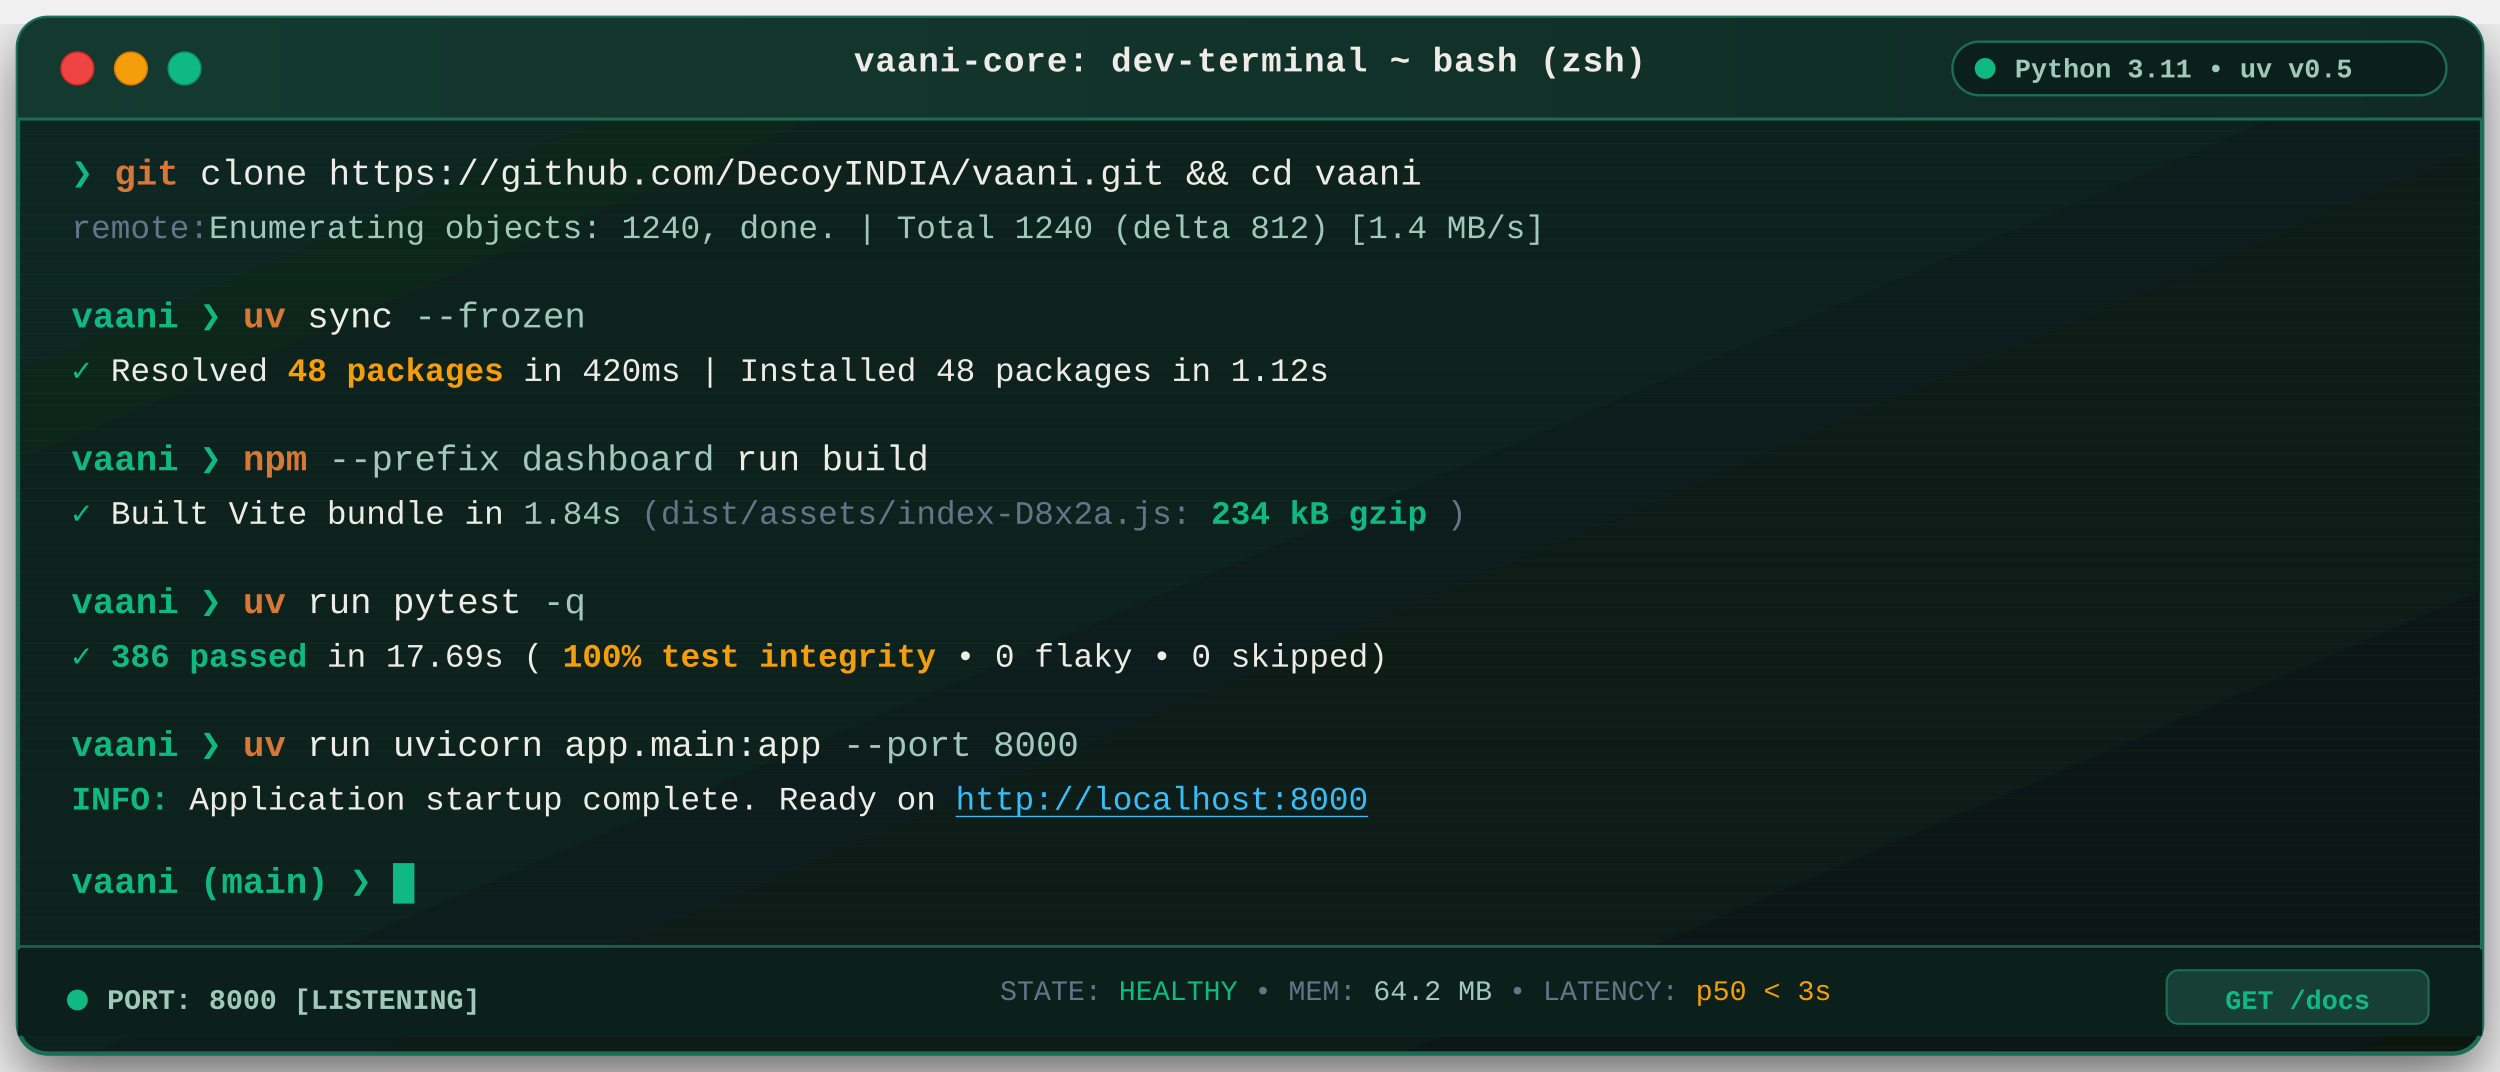
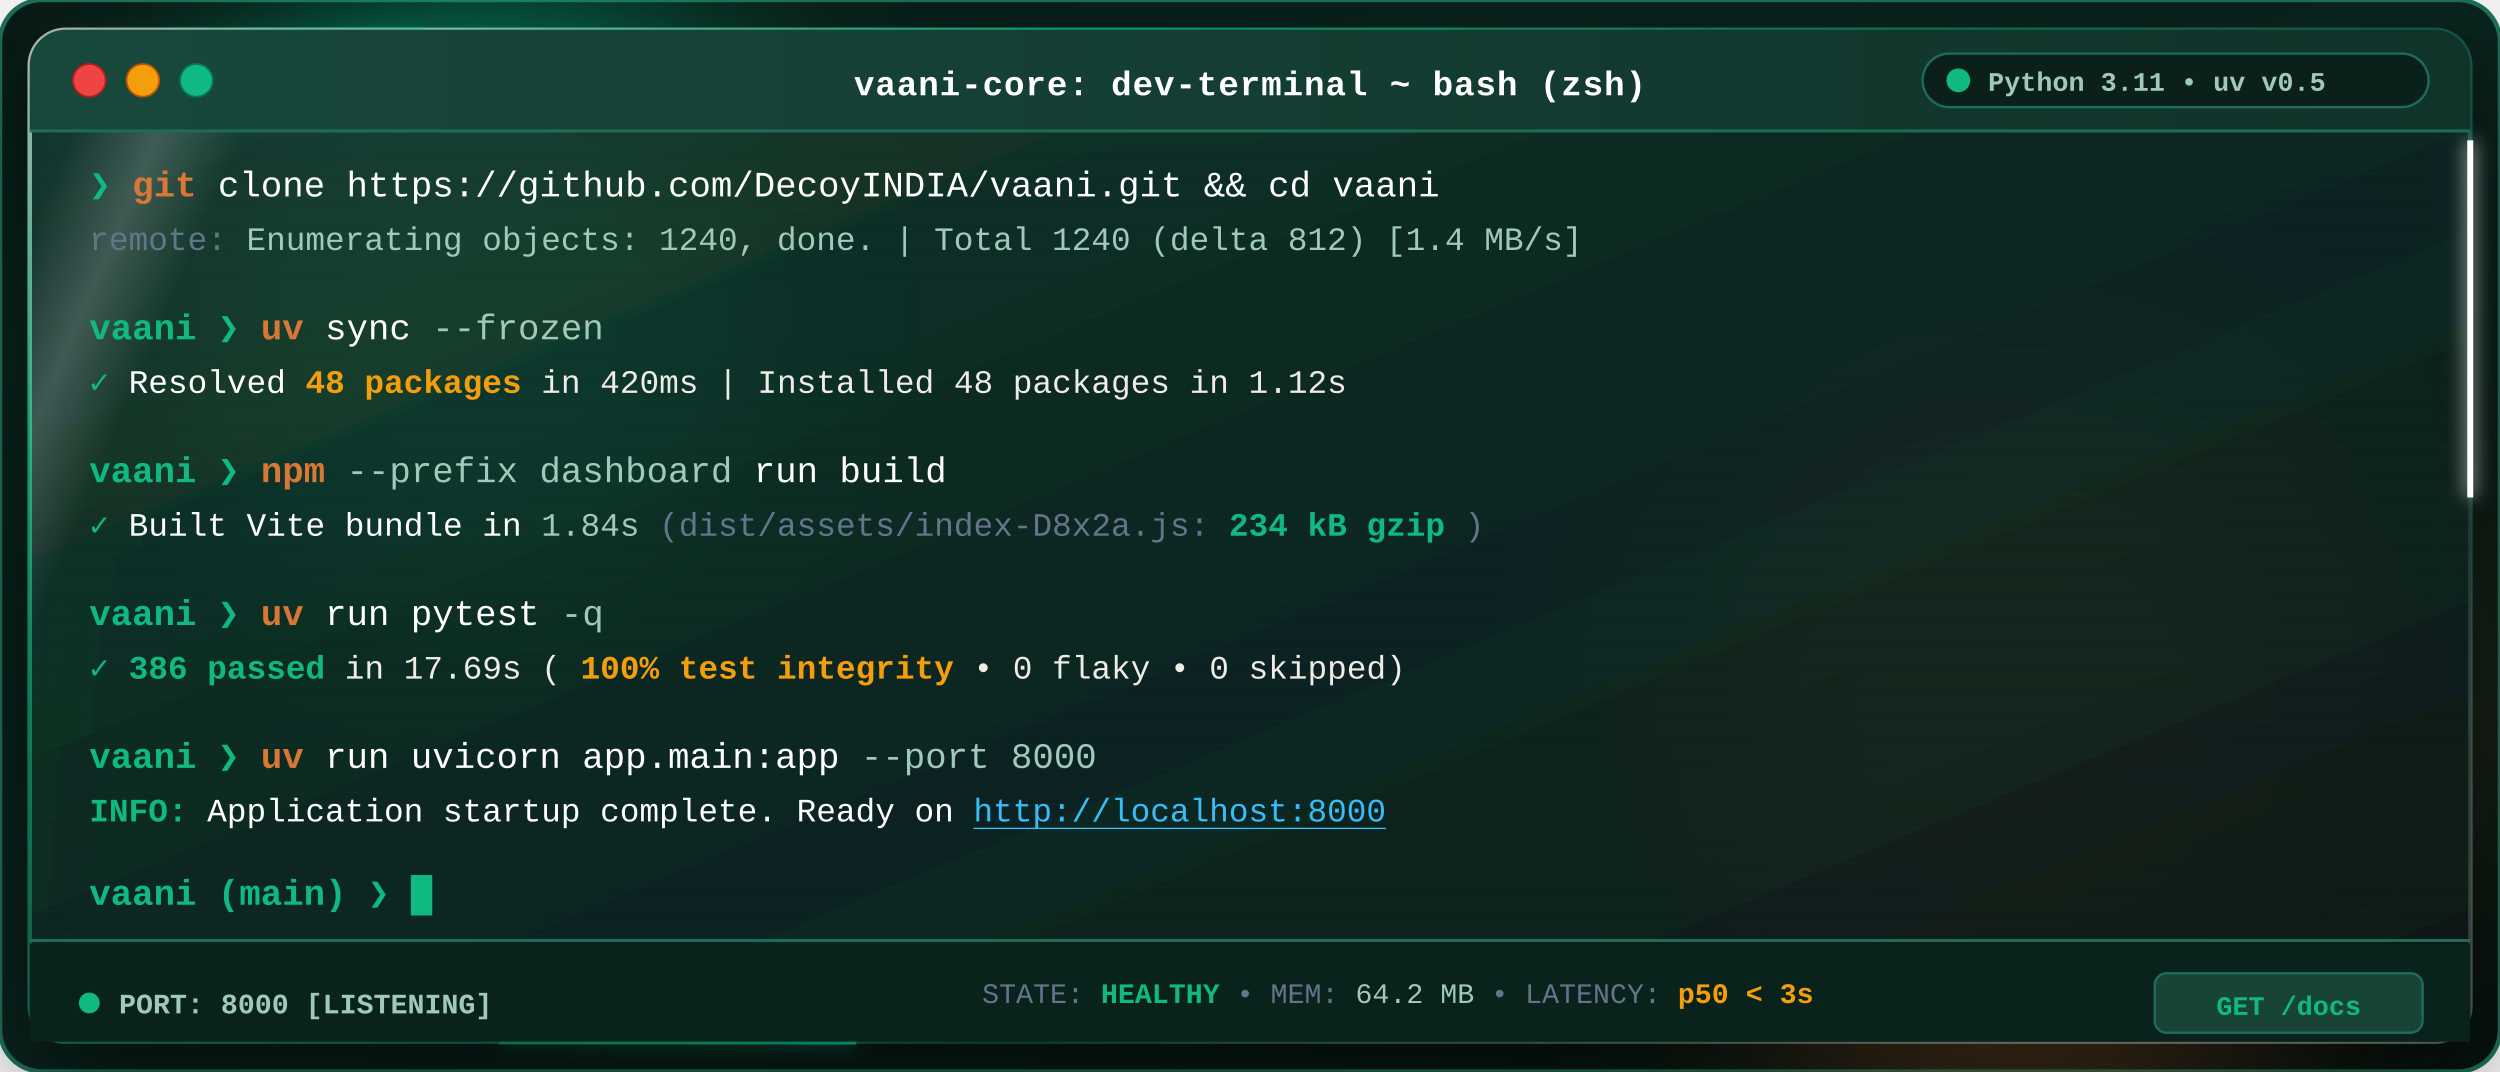
- <svg xmlns="http://www.w3.org/2000/svg" viewBox="0 0 840 360" width="100%" height="auto" role="img" aria-label="Vaani CLI Workflow and Developer Setup">
+ <svg xmlns="http://www.w3.org/2000/svg" viewBox="0 0 840 360" width="100%" height="auto" role="img" aria-label="Vaani Liquid Glass CLI Workflow and Developer Setup">
  <defs>
-     <linearGradient id="termBg" x1="0%" y1="0%" x2="100%" y2="100%">
-       <stop offset="0%" stop-color="#0E2822" />
-       <stop offset="60%" stop-color="#0B1E19" />
-       <stop offset="100%" stop-color="#071411" />
-     </linearGradient>
-     <linearGradient id="headerGrad" x1="0%" y1="0%" x2="100%" y2="0%">
-       <stop offset="0%" stop-color="#143A30" />
-       <stop offset="100%" stop-color="#0F2B24" />
-     </linearGradient>
-     <filter id="winShadow" x="-5%" y="-5%" width="110%" height="110%">
-       <feDropShadow dx="0" dy="8" stdDeviation="12" flood-color="#000000" flood-opacity="0.6" />
+     <linearGradient id="termCanvas" x1="0%" y1="0%" x2="100%" y2="100%">
+       <stop offset="0%" stop-color="#081A15" />
+       <stop offset="50%" stop-color="#0A221C" />
+       <stop offset="100%" stop-color="#05120E" />
+     </linearGradient>
+     <linearGradient id="termGlassGrad" x1="0%" y1="0%" x2="100%" y2="100%">
+       <stop offset="0%" stop-color="#143D32" stop-opacity="0.82" />
+       <stop offset="60%" stop-color="#0D2721" stop-opacity="0.9" />
+       <stop offset="100%" stop-color="#071713" stop-opacity="0.97" />
+     </linearGradient>
+     <linearGradient id="termSpecularRim" x1="0%" y1="0%" x2="100%" y2="100%">
+       <stop offset="0%" stop-color="#FFFFFF" stop-opacity="0.65" />
+       <stop offset="20%" stop-color="#10B981" stop-opacity="0.8" />
+       <stop offset="70%" stop-color="#1D6D56" stop-opacity="0.3" />
+       <stop offset="100%" stop-color="#FFFFFF" stop-opacity="0.15" />
+     </linearGradient>
+     <linearGradient id="laserBeamClip" x1="0%" y1="0%" x2="100%" y2="0%">
+       <stop offset="0%" stop-color="#10B981" stop-opacity="0" />
+       <stop offset="60%" stop-color="#10B981" stop-opacity="0.9" />
+       <stop offset="90%" stop-color="#34D399" stop-opacity="1" />
+       <stop offset="100%" stop-color="#FFFFFF" stop-opacity="1" />
+     </linearGradient>
+     <linearGradient id="termSheen" x1="0%" y1="0%" x2="100%" y2="100%">
+       <stop offset="0%" stop-color="#FFFFFF" stop-opacity="0" />
+       <stop offset="42%" stop-color="#FFFFFF" stop-opacity="0" />
+       <stop offset="50%" stop-color="#FFFFFF" stop-opacity="0.18" />
+       <stop offset="58%" stop-color="#FFFFFF" stop-opacity="0" />
+       <stop offset="100%" stop-color="#FFFFFF" stop-opacity="0" />
+     </linearGradient>
+     <linearGradient id="termHeaderGrad" x1="0%" y1="0%" x2="100%" y2="0%">
+       <stop offset="0%" stop-color="#18483C" />
+       <stop offset="100%" stop-color="#10332A" />
+     </linearGradient>
+     <filter id="neonGlow" x="-30%" y="-30%" width="160%" height="160%">
+       <feGaussianBlur stdDeviation="3" result="blur" />
+       <feMerge>
+         <feMergeNode in="blur" />
+         <feMergeNode in="SourceGraphic" />
+       </feMerge>
    </filter>
-     <filter id="cursorGlow" x="-50%" y="-50%" width="200%" height="200%">
-       <feGaussianBlur stdDeviation="2" result="blur" />
-       <feComposite in="SourceGraphic" in2="blur" operator="over" />
+     <filter id="auroraGlow" x="-50%" y="-50%" width="200%" height="200%">
+       <feGaussianBlur stdDeviation="35" />
    </filter>
-     <pattern id="scanlines" width="100" height="4" patternUnits="userSpaceOnUse">
-       <line x1="0" y1="0" x2="100" y2="0" stroke="#1D6D56" stroke-width="0.3" stroke-opacity="0.15" />
+     <filter id="glassShadow" x="-10%" y="-10%" width="120%" height="120%">
+       <feDropShadow dx="0" dy="12" stdDeviation="16" flood-color="#000000" flood-opacity="0.65" />
+     </filter>
+     <pattern id="termScan" width="100" height="4" patternUnits="userSpaceOnUse">
+       <line x1="0" y1="0" x2="100" y2="0" stroke="#1D6D56" stroke-width="0.3" stroke-opacity="0.18" />
    </pattern>
  </defs>
  <style>
    
    .font-mono { font-family: ui-monospace, SFMono-Regular, "SF Mono", Menlo, Consolas, "Liberation Mono", monospace; }
    .font-sans { font-family: -apple-system, BlinkMacSystemFont, "Segoe UI", Roboto, "Helvetica Neue", Arial, sans-serif; }

-     /* Blinking Cursor */
-     .cursor-blink {
-       animation: blink 0.8s steps(2, start) infinite;
-     }
-     @keyframes blink {
-       0%, 100% { opacity: 1; }
+     /* Living Aurora Ambient Glows */
+     .aurora-cli-1 {
+       animation: auroraCli1 10s cubic-bezier(0.16, 1, 0.3, 1) infinite alternate;
+     }
+     @keyframes auroraCli1 {
+       0% { transform: translate(140px, 90px) scale(1); opacity: 0.35; }
+       100% { transform: translate(280px, 140px) scale(1.3); opacity: 0.55; }
+     }
+ 
+     .aurora-cli-2 {
+       animation: auroraCli2 12s cubic-bezier(0.16, 1, 0.3, 1) infinite alternate;
+     }
+     @keyframes auroraCli2 {
+       0% { transform: translate(680px, 240px) scale(1.1); opacity: 0.3; }
+       100% { transform: translate(520px, 180px) scale(1.25); opacity: 0.5; }
+     }
+ 
+     /* Perimeter Border Laser Beam Tracer (React-Bits) */
+     .cli-laser-tracer {
+       stroke-dasharray: 120 720;
+       animation: traceCliWindow 9s linear infinite;
+     }
+     @keyframes traceCliWindow {
+       0% { stroke-dashoffset: 840; }
+       100% { stroke-dashoffset: 0; }
+     }
+ 
+     /* 45-Degree Liquid Glass Sheen Sweep */
+     .sheen-sweep {
+       animation: sweepSheen 7s cubic-bezier(0.16, 1, 0.3, 1) infinite;
+     }
+     @keyframes sweepSheen {
+       0%, 15% { transform: translateX(-350px) rotate(25deg); opacity: 0; }
+       35% { opacity: 0.7; }
+       55%, 100% { transform: translateX(650px) rotate(25deg); opacity: 0; }
+     }
+ 
+     /* Blinking Neon Terminal Cursor */
+     .cursor-neon {
+       animation: cursorBlink 0.75s steps(2, start) infinite;
+     }
+     @keyframes cursorBlink {
+       0%, 100% { opacity: 1; filter: drop-shadow(0 0 5px #10B981); }
      50% { opacity: 0; }
    }

-     /* Terminal Step Reveal Animations (16s cycle) */
-     .step-1-cmd  { animation: animStep1Cmd 16s ease-in-out infinite; }
-     .step-1-out  { animation: animStep1Out 16s ease-in-out infinite; }
-     .step-2-cmd  { animation: animStep2Cmd 16s ease-in-out infinite; }
-     .step-2-out  { animation: animStep2Out 16s ease-in-out infinite; }
-     .step-3-cmd  { animation: animStep3Cmd 16s ease-in-out infinite; }
-     .step-3-out  { animation: animStep3Out 16s ease-in-out infinite; }
-     .step-4-cmd  { animation: animStep4Cmd 16s ease-in-out infinite; }
-     .step-4-out  { animation: animStep4Out 16s ease-in-out infinite; }
-     .step-5-cmd  { animation: animStep5Cmd 16s ease-in-out infinite; }
-     .step-5-out  { animation: animStep5Out 16s ease-in-out infinite; }
-     .step-final  { animation: animStepFinal 16s ease-in-out infinite; }
- 
-     /* 0% to ~9% Step 1 */
+     /* Kinetic Command Execution Timeline (16s cycle) */
+     .step-1-cmd  { animation: animStep1Cmd 16s cubic-bezier(0.16, 1, 0.3, 1) infinite; }
+     .step-1-out  { animation: animStep1Out 16s cubic-bezier(0.16, 1, 0.3, 1) infinite; }
+     .step-2-cmd  { animation: animStep2Cmd 16s cubic-bezier(0.16, 1, 0.3, 1) infinite; }
+     .step-2-out  { animation: animStep2Out 16s cubic-bezier(0.16, 1, 0.3, 1) infinite; }
+     .step-3-cmd  { animation: animStep3Cmd 16s cubic-bezier(0.16, 1, 0.3, 1) infinite; }
+     .step-3-out  { animation: animStep3Out 16s cubic-bezier(0.16, 1, 0.3, 1) infinite; }
+     .step-4-cmd  { animation: animStep4Cmd 16s cubic-bezier(0.16, 1, 0.3, 1) infinite; }
+     .step-4-out  { animation: animStep4Out 16s cubic-bezier(0.16, 1, 0.3, 1) infinite; }
+     .step-5-cmd  { animation: animStep5Cmd 16s cubic-bezier(0.16, 1, 0.3, 1) infinite; }
+     .step-5-out  { animation: animStep5Out 16s cubic-bezier(0.16, 1, 0.3, 1) infinite; }
+     .step-final  { animation: animStepFinal 16s cubic-bezier(0.16, 1, 0.3, 1) infinite; }
+ 
    @keyframes animStep1Cmd {
-       0% { opacity: 0; transform: translateY(2px); }
+       0% { opacity: 0; transform: translateY(3px); }
      2% { opacity: 1; transform: translateY(0); }
      96% { opacity: 1; }
      100% { opacity: 0; }
    }
    @keyframes animStep1Out {
-       0%, 7% { opacity: 0; }
-       9% { opacity: 1; }
-       96% { opacity: 1; }
-       100% { opacity: 0; }
-     }
- 
-     /* 14% to ~27% Step 2 */
+       0%, 6% { opacity: 0; }
+       8% { opacity: 1; }
+       96% { opacity: 1; }
+       100% { opacity: 0; }
+     }
+ 
    @keyframes animStep2Cmd {
-       0%, 14% { opacity: 0; }
-       17% { opacity: 1; }
+       0%, 14% { opacity: 0; transform: translateY(3px); }
+       17% { opacity: 1; transform: translateY(0); }
      96% { opacity: 1; }
      100% { opacity: 0; }
    }
    @keyframes animStep2Out {
-       0%, 23% { opacity: 0; }
-       26% { opacity: 1; }
-       96% { opacity: 1; }
-       100% { opacity: 0; }
-     }
- 
-     /* 31% to ~44% Step 3 */
+       0%, 22% { opacity: 0; }
+       25% { opacity: 1; }
+       96% { opacity: 1; }
+       100% { opacity: 0; }
+     }
+ 
    @keyframes animStep3Cmd {
-       0%, 31% { opacity: 0; }
-       34% { opacity: 1; }
+       0%, 31% { opacity: 0; transform: translateY(3px); }
+       34% { opacity: 1; transform: translateY(0); }
      96% { opacity: 1; }
      100% { opacity: 0; }
    }
    @keyframes animStep3Out {
-       0%, 40% { opacity: 0; }
-       43% { opacity: 1; }
-       96% { opacity: 1; }
-       100% { opacity: 0; }
-     }
- 
-     /* 48% to ~61% Step 4 */
+       0%, 39% { opacity: 0; }
+       42% { opacity: 1; }
+       96% { opacity: 1; }
+       100% { opacity: 0; }
+     }
+ 
    @keyframes animStep4Cmd {
-       0%, 48% { opacity: 0; }
-       51% { opacity: 1; }
+       0%, 48% { opacity: 0; transform: translateY(3px); }
+       51% { opacity: 1; transform: translateY(0); }
      96% { opacity: 1; }
      100% { opacity: 0; }
    }
    @keyframes animStep4Out {
-       0%, 57% { opacity: 0; }
-       60% { opacity: 1; }
-       96% { opacity: 1; }
-       100% { opacity: 0; }
-     }
- 
-     /* 65% to ~85% Step 5 */
+       0%, 56% { opacity: 0; }
+       59% { opacity: 1; }
+       96% { opacity: 1; }
+       100% { opacity: 0; }
+     }
+ 
    @keyframes animStep5Cmd {
-       0%, 65% { opacity: 0; }
-       68% { opacity: 1; }
+       0%, 65% { opacity: 0; transform: translateY(3px); }
+       68% { opacity: 1; transform: translateY(0); }
      96% { opacity: 1; }
      100% { opacity: 0; }
    }
    @keyframes animStep5Out {
-       0%, 74% { opacity: 0; }
-       77% { opacity: 1; }
-       96% { opacity: 1; }
-       100% { opacity: 0; }
-     }
- 
-     /* Final idle prompt */
+       0%, 73% { opacity: 0; }
+       76% { opacity: 1; }
+       96% { opacity: 1; }
+       100% { opacity: 0; }
+     }
+ 
    @keyframes animStepFinal {
      0%, 82% { opacity: 0; }
      85% { opacity: 1; }
      96% { opacity: 1; }
      100% { opacity: 0; }
    }

-     /* Status dot pulsing */
-     .status-ping {
-       animation: pingDot 2s cubic-bezier(0, 0, 0.2, 1) infinite;
-     }
-     @keyframes pingDot {
-       0% { r: 3.5px; opacity: 1; }
-       50% { r: 5.5px; opacity: 0.5; }
-       100% { r: 3.5px; opacity: 1; }
+     /* Radar Ping on Environment Badge */
+     .radar-cli {
+       animation: radarPingCli 2.2s cubic-bezier(0.16, 1, 0.3, 1) infinite;
+     }
+     @keyframes radarPingCli {
+       0% { r: 3.5px; opacity: 1; stroke-width: 1.5px; }
+       70% { r: 10px; opacity: 0; stroke-width: 0.5px; }
+       100% { r: 3.5px; opacity: 0; }
    }

    /* Reduced Motion */
    @media (prefers-reduced-motion: reduce) {
      *, *::before, *::after {
        animation: none !important;
        opacity: 1 !important;
        transform: none !important;
      }
-       .cursor-blink { opacity: 1 !important; }
+       .cli-laser-tracer, .radar-cli, .sheen-sweep {
+         display: none !important;
+       }
+       .cursor-neon { opacity: 1 !important; }
    }
    
  </style>
-   <rect x="6" y="6" width="828" height="348" rx="10" fill="url(#termBg)" stroke="#1D6D56" stroke-width="1.5" filter="url(#winShadow)" />
-   <rect x="6" y="6" width="828" height="348" rx="10" fill="url(#scanlines)" />
-   <g id="window-chrome">
-     <rect x="6" y="6" width="828" height="34" rx="10" fill="url(#headerGrad)" />
-     <rect x="6" y="30" width="828" height="10" fill="url(#headerGrad)" />
-     <line x1="6" y1="40" x2="834" y2="40" stroke="#1D6D56" stroke-width="1" />
-     <circle cx="26" cy="23" r="5.5" fill="#EF4444" stroke="#DC2626" stroke-width="0.5" />
-     <circle cx="44" cy="23" r="5.5" fill="#F59E0B" stroke="#D97706" stroke-width="0.5" />
-     <circle cx="62" cy="23" r="5.5" fill="#10B981" stroke="#059669" stroke-width="0.5" />
-     <g transform="translate(420, 24)">
-       <text text-anchor="middle" class="font-mono" font-size="11.5" font-weight="600" fill="#EFECE6" letter-spacing="0.3">vaani-core: dev-terminal ~ bash (zsh)</text>
+   <rect width="840" height="360" rx="14" fill="url(#termCanvas)" stroke="#1D6D56" stroke-width="1.5" />
+   <g filter="url(#auroraGlow)">
+     <circle cx="160" cy="110" r="100" fill="#10B981" class="aurora-cli-1" />
+     <circle cx="680" cy="240" r="110" fill="#D97736" class="aurora-cli-2" />
+   </g>
+   <g transform="translate(10, 10)">
+     <rect width="820" height="340" rx="12" fill="url(#termGlassGrad)" stroke="url(#termSpecularRim)" stroke-width="1.5" filter="url(#glassShadow)" />
+     <rect width="820" height="340" rx="12" fill="none" stroke="url(#laserBeamClip)" stroke-width="2" class="cli-laser-tracer" filter="url(#neonGlow)" />
+     <g clip-path="url(#termClip)">
+       <clipPath id="termClip">
+         <rect width="820" height="340" rx="12" />
+       </clipPath>
+       <rect x="-100" y="-50" width="180" height="420" fill="url(#termSheen)" class="sheen-sweep" />
    </g>
-     <rect x="656" y="14" width="166" height="18" rx="9" fill="#0C201B" stroke="#1D6D56" stroke-width="0.8" />
-     <circle cx="667" cy="23" r="3.5" fill="#10B981" class="status-ping" />
-     <text x="677" y="26" class="font-mono" font-size="9" font-weight="600" fill="#A0C9B9">Python 3.11 • uv v0.5</text>
-   </g>
-   <g id="terminal-content" transform="translate(24, 62)">
-     <g class="step-1-cmd" transform="translate(0, 0)">
-       <text class="font-mono" font-size="12">
-         <tspan fill="#10B981" font-weight="700">❯</tspan>
-         <tspan fill="#D97736" font-weight="700"> git</tspan>
-         <tspan fill="#EFECE6"> clone https://github.com/DecoyINDIA/vaani.git &amp;&amp; cd vaani</tspan>
+     <rect width="820" height="340" rx="12" fill="url(#termScan)" opacity="0.6" />
+     <g id="window-chrome">
+       <rect width="820" height="34" rx="12" fill="url(#termHeaderGrad)" />
+       <rect y="22" width="820" height="12" fill="url(#termHeaderGrad)" />
+       <line x1="0" y1="34" x2="820" y2="34" stroke="#1D6D56" stroke-width="1" />
+       <circle cx="20" cy="17" r="5.5" fill="#EF4444" stroke="#B91C1C" stroke-width="0.6" />
+       <circle cx="38" cy="17" r="5.5" fill="#F59E0B" stroke="#B45309" stroke-width="0.6" />
+       <circle cx="56" cy="17" r="5.5" fill="#10B981" stroke="#047857" stroke-width="0.6" />
+       <text x="410" y="22" text-anchor="middle" class="font-mono" font-size="11.5" font-weight="600" fill="#FFFFFF" letter-spacing="0.3">
+         vaani-core: dev-terminal ~ bash (zsh)
      </text>
+       <g transform="translate(636, 8)">
+         <rect width="170" height="18" rx="9" fill="#0C201B" stroke="#1D6D56" stroke-width="0.8" />
+         <circle cx="12" cy="9" r="3.5" fill="#10B981" />
+         <circle cx="12" cy="9" r="3.5" fill="none" stroke="#10B981" class="radar-cli" />
+         <text x="22" y="12.5" class="font-mono" font-size="9" font-weight="700" fill="#A0C9B9">Python 3.11 • uv v0.5</text>
+       </g>
    </g>
-     <g class="step-1-out" transform="translate(0, 18)">
-       <text class="font-mono" font-size="11" fill="#A0C9B9">
-         <tspan fill="#64748B">remote: </tspan>Enumerating objects: 1240, done. | Total 1240 (delta 812) [1.4 MB/s]
-       </text>
+     <g id="terminal-content" transform="translate(20, 56)">
+       <g class="step-1-cmd" transform="translate(0, 0)">
+         <text class="font-mono" font-size="12">
+           <tspan fill="#10B981" font-weight="800">❯</tspan>
+           <tspan fill="#D97736" font-weight="800"> git</tspan>
+           <tspan fill="#FFFFFF"> clone https://github.com/DecoyINDIA/vaani.git &amp;&amp; cd vaani</tspan>
+         </text>
+       </g>
+       <g class="step-1-out" transform="translate(0, 18)">
+         <text class="font-mono" font-size="11">
+           <tspan fill="#64748B">remote: </tspan>
+           <tspan fill="#A0C9B9">Enumerating objects: 1240, done. | Total 1240 (delta 812) [1.4 MB/s]</tspan>
+         </text>
+       </g>
+       <g class="step-2-cmd" transform="translate(0, 48)">
+         <text class="font-mono" font-size="12">
+           <tspan fill="#10B981" font-weight="800">vaani ❯</tspan>
+           <tspan fill="#D97736" font-weight="800"> uv</tspan>
+           <tspan fill="#FFFFFF"> sync </tspan>
+           <tspan fill="#A0C9B9">--frozen</tspan>
+         </text>
+       </g>
+       <g class="step-2-out" transform="translate(0, 66)">
+         <text class="font-mono" font-size="11">
+           <tspan fill="#10B981" font-weight="800">✓</tspan>
+           <tspan fill="#FFFFFF"> Resolved </tspan>
+           <tspan fill="#F59E0B" font-weight="700">48 packages</tspan>
+           <tspan fill="#EFECE6"> in 420ms | Installed 48 packages in 1.12s</tspan>
+         </text>
+       </g>
+       <g class="step-3-cmd" transform="translate(0, 96)">
+         <text class="font-mono" font-size="12">
+           <tspan fill="#10B981" font-weight="800">vaani ❯</tspan>
+           <tspan fill="#D97736" font-weight="800"> npm</tspan>
+           <tspan fill="#A0C9B9"> --prefix dashboard</tspan>
+           <tspan fill="#FFFFFF"> run build</tspan>
+         </text>
+       </g>
+       <g class="step-3-out" transform="translate(0, 114)">
+         <text class="font-mono" font-size="11">
+           <tspan fill="#10B981" font-weight="800">✓</tspan>
+           <tspan fill="#FFFFFF"> Built Vite bundle in </tspan>
+           <tspan fill="#A0C9B9">1.84s</tspan>
+           <tspan fill="#64748B"> (dist/assets/index-D8x2a.js: </tspan>
+           <tspan fill="#10B981" font-weight="700">234 kB gzip</tspan>
+           <tspan fill="#64748B">)</tspan>
+         </text>
+       </g>
+       <g class="step-4-cmd" transform="translate(0, 144)">
+         <text class="font-mono" font-size="12">
+           <tspan fill="#10B981" font-weight="800">vaani ❯</tspan>
+           <tspan fill="#D97736" font-weight="800"> uv</tspan>
+           <tspan fill="#FFFFFF"> run pytest </tspan>
+           <tspan fill="#A0C9B9">-q</tspan>
+         </text>
+       </g>
+       <g class="step-4-out" transform="translate(0, 162)">
+         <text class="font-mono" font-size="11">
+           <tspan fill="#10B981" font-weight="800">✓ 386 passed</tspan>
+           <tspan fill="#EFECE6"> in 17.69s (</tspan>
+           <tspan fill="#F59E0B" font-weight="800">100% test integrity</tspan>
+           <tspan fill="#EFECE6"> • 0 flaky • 0 skipped)</tspan>
+         </text>
+       </g>
+       <g class="step-5-cmd" transform="translate(0, 192)">
+         <text class="font-mono" font-size="12">
+           <tspan fill="#10B981" font-weight="800">vaani ❯</tspan>
+           <tspan fill="#D97736" font-weight="800"> uv</tspan>
+           <tspan fill="#FFFFFF"> run uvicorn app.main:app </tspan>
+           <tspan fill="#A0C9B9">--port 8000</tspan>
+         </text>
+       </g>
+       <g class="step-5-out" transform="translate(0, 210)">
+         <text class="font-mono" font-size="11">
+           <tspan fill="#10B981" font-weight="800">INFO:</tspan>
+           <tspan fill="#FFFFFF">     Application startup complete. Ready on </tspan>
+           <tspan fill="#38BDF8" text-decoration="underline">http://localhost:8000</tspan>
+         </text>
+       </g>
+       <g class="step-final" transform="translate(0, 238)">
+         <text class="font-mono" font-size="12">
+           <tspan fill="#10B981" font-weight="800">vaani (main) ❯ </tspan>
+           <tspan fill="#10B981" class="cursor-neon">█</tspan>
+         </text>
+       </g>
    </g>
-     <g class="step-2-cmd" transform="translate(0, 48)">
-       <text class="font-mono" font-size="12">
-         <tspan fill="#10B981" font-weight="700">vaani ❯</tspan>
-         <tspan fill="#D97736" font-weight="700"> uv</tspan>
-         <tspan fill="#EFECE6"> sync </tspan>
-         <tspan fill="#A0C9B9">--frozen</tspan>
-       </text>
-     </g>
-     <g class="step-2-out" transform="translate(0, 66)">
-       <text class="font-mono" font-size="11">
-         <tspan fill="#10B981" font-weight="700">✓</tspan>
-         <tspan fill="#EFECE6"> Resolved </tspan>
-         <tspan fill="#F59E0B" font-weight="600">48 packages</tspan>
-         <tspan fill="#EFECE6"> in 420ms | Installed 48 packages in 1.12s</tspan>
-       </text>
-     </g>
-     <g class="step-3-cmd" transform="translate(0, 96)">
-       <text class="font-mono" font-size="12">
-         <tspan fill="#10B981" font-weight="700">vaani ❯</tspan>
-         <tspan fill="#D97736" font-weight="700"> npm</tspan>
-         <tspan fill="#A0C9B9"> --prefix dashboard</tspan>
-         <tspan fill="#EFECE6"> run build</tspan>
-       </text>
-     </g>
-     <g class="step-3-out" transform="translate(0, 114)">
-       <text class="font-mono" font-size="11">
-         <tspan fill="#10B981" font-weight="700">✓</tspan>
-         <tspan fill="#EFECE6"> Built Vite bundle in </tspan>
-         <tspan fill="#A0C9B9">1.84s</tspan>
-         <tspan fill="#64748B"> (dist/assets/index-D8x2a.js: </tspan>
-         <tspan fill="#10B981" font-weight="600">234 kB gzip</tspan>
-         <tspan fill="#64748B">)</tspan>
-       </text>
-     </g>
-     <g class="step-4-cmd" transform="translate(0, 144)">
-       <text class="font-mono" font-size="12">
-         <tspan fill="#10B981" font-weight="700">vaani ❯</tspan>
-         <tspan fill="#D97736" font-weight="700"> uv</tspan>
-         <tspan fill="#EFECE6"> run pytest </tspan>
-         <tspan fill="#A0C9B9">-q</tspan>
-       </text>
-     </g>
-     <g class="step-4-out" transform="translate(0, 162)">
-       <text class="font-mono" font-size="11">
-         <tspan fill="#10B981" font-weight="700">✓ 386 passed</tspan>
-         <tspan fill="#EFECE6"> in 17.69s (</tspan>
-         <tspan fill="#F59E0B" font-weight="700">100% test integrity</tspan>
-         <tspan fill="#EFECE6"> • 0 flaky • 0 skipped)</tspan>
-       </text>
-     </g>
-     <g class="step-5-cmd" transform="translate(0, 192)">
-       <text class="font-mono" font-size="12">
-         <tspan fill="#10B981" font-weight="700">vaani ❯</tspan>
-         <tspan fill="#D97736" font-weight="700"> uv</tspan>
-         <tspan fill="#EFECE6"> run uvicorn app.main:app </tspan>
-         <tspan fill="#A0C9B9">--port 8000</tspan>
-       </text>
-     </g>
-     <g class="step-5-out" transform="translate(0, 210)">
-       <text class="font-mono" font-size="11">
-         <tspan fill="#10B981" font-weight="700">INFO:</tspan>
-         <tspan fill="#EFECE6">     Application startup complete. Ready on </tspan>
-         <tspan fill="#38BDF8" text-decoration="underline">http://localhost:8000</tspan>
-       </text>
-     </g>
-     <g class="step-final" transform="translate(0, 238)">
-       <text class="font-mono" font-size="12">
-         <tspan fill="#10B981" font-weight="700">vaani (main) ❯ </tspan>
-         <tspan fill="#10B981" class="cursor-blink" filter="url(#cursorGlow)">█</tspan>
-       </text>
-     </g>
-   </g>
-   <g id="terminal-footer" transform="translate(6, 318)">
-     <line x1="0" y1="0" x2="828" y2="0" stroke="#1D6D56" stroke-width="1" stroke-opacity="0.8" />
-     <rect x="0" y="1" width="828" height="29" rx="0" fill="#0C201B" />
-     <g transform="translate(16, 18)">
-       <circle cx="4" cy="0" r="3.5" fill="#10B981" />
-       <text x="14" y="3" class="font-mono" font-size="9.5" font-weight="600" fill="#A0C9B9">PORT: 8000 [LISTENING]</text>
-     </g>
-     <g transform="translate(330, 18)">
-       <text class="font-mono" font-size="9.5" fill="#EFECE6">
-         <tspan fill="#64748B">STATE: </tspan>
-         <tspan fill="#10B981">HEALTHY</tspan>
-         <tspan fill="#64748B"> • MEM: </tspan>
-         <tspan fill="#A0C9B9">64.2 MB</tspan>
-         <tspan fill="#64748B"> • LATENCY: </tspan>
-         <tspan fill="#F59E0B">p50 &lt; 3s</tspan>
-       </text>
-     </g>
-     <g transform="translate(730, 18)">
-       <rect x="-8" y="-10" width="88" height="18" rx="4" fill="#183F35" stroke="#1D6D56" stroke-width="0.7" />
-       <text x="36" y="3" text-anchor="middle" class="font-mono" font-size="9" font-weight="700" fill="#10B981">GET /docs</text>
+     <g id="terminal-footer" transform="translate(0, 306)">
+       <line x1="0" y1="0" x2="820" y2="0" stroke="#1D6D56" stroke-width="1" />
+       <rect y="1" width="820" height="33" rx="0" fill="#0A221C" />
+       <g transform="translate(16, 21)">
+         <circle cx="4" cy="0" r="3.5" fill="#10B981" />
+         <text x="14" y="3.5" class="font-mono" font-size="9.5" font-weight="700" fill="#A0C9B9">PORT: 8000 [LISTENING]</text>
+       </g>
+       <g transform="translate(320, 21)">
+         <text class="font-mono" font-size="9.5" fill="#FFFFFF">
+           <tspan fill="#64748B">STATE: </tspan>
+           <tspan fill="#10B981" font-weight="700">HEALTHY</tspan>
+           <tspan fill="#64748B"> • MEM: </tspan>
+           <tspan fill="#A0C9B9">64.2 MB</tspan>
+           <tspan fill="#64748B"> • LATENCY: </tspan>
+           <tspan fill="#F59E0B" font-weight="700">p50 &lt; 3s</tspan>
+         </text>
+       </g>
+       <g transform="translate(714, 11)">
+         <rect width="90" height="20" rx="4" fill="#184337" stroke="#1D6D56" stroke-width="0.8" />
+         <text x="45" y="14" text-anchor="middle" class="font-mono" font-size="9" font-weight="800" fill="#10B981">GET /docs</text>
+       </g>
    </g>
  </g>
</svg>
